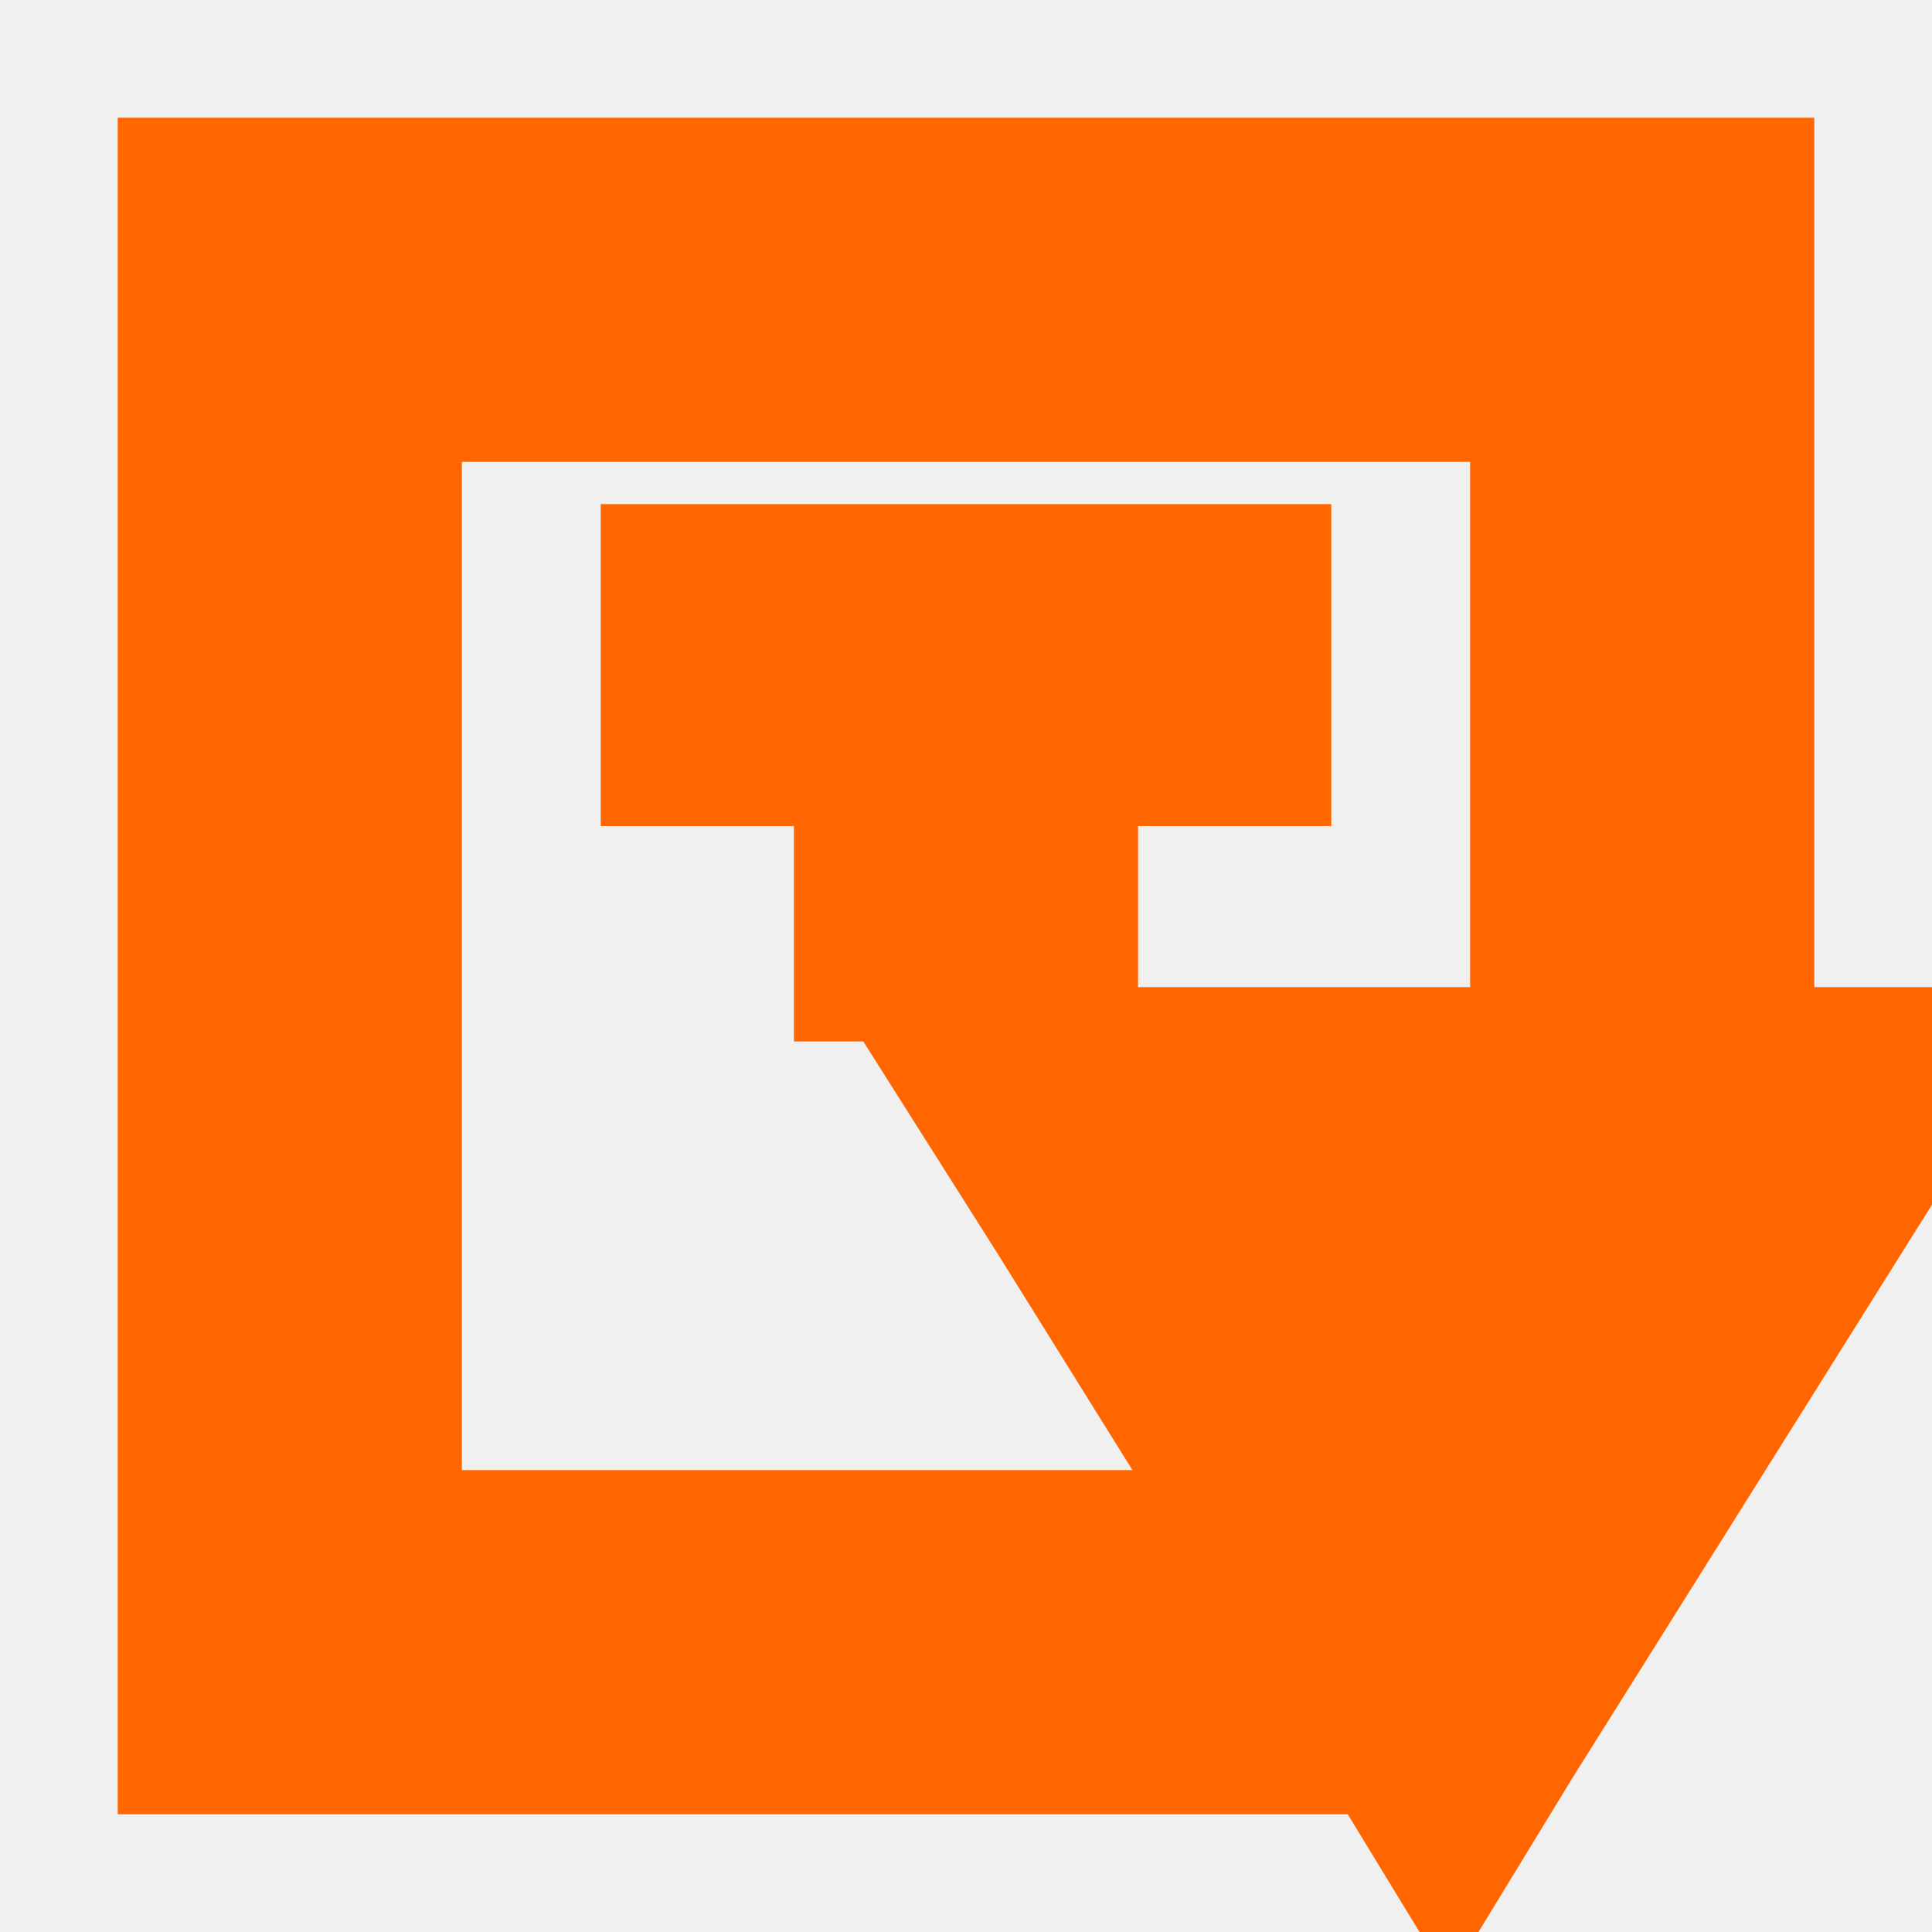
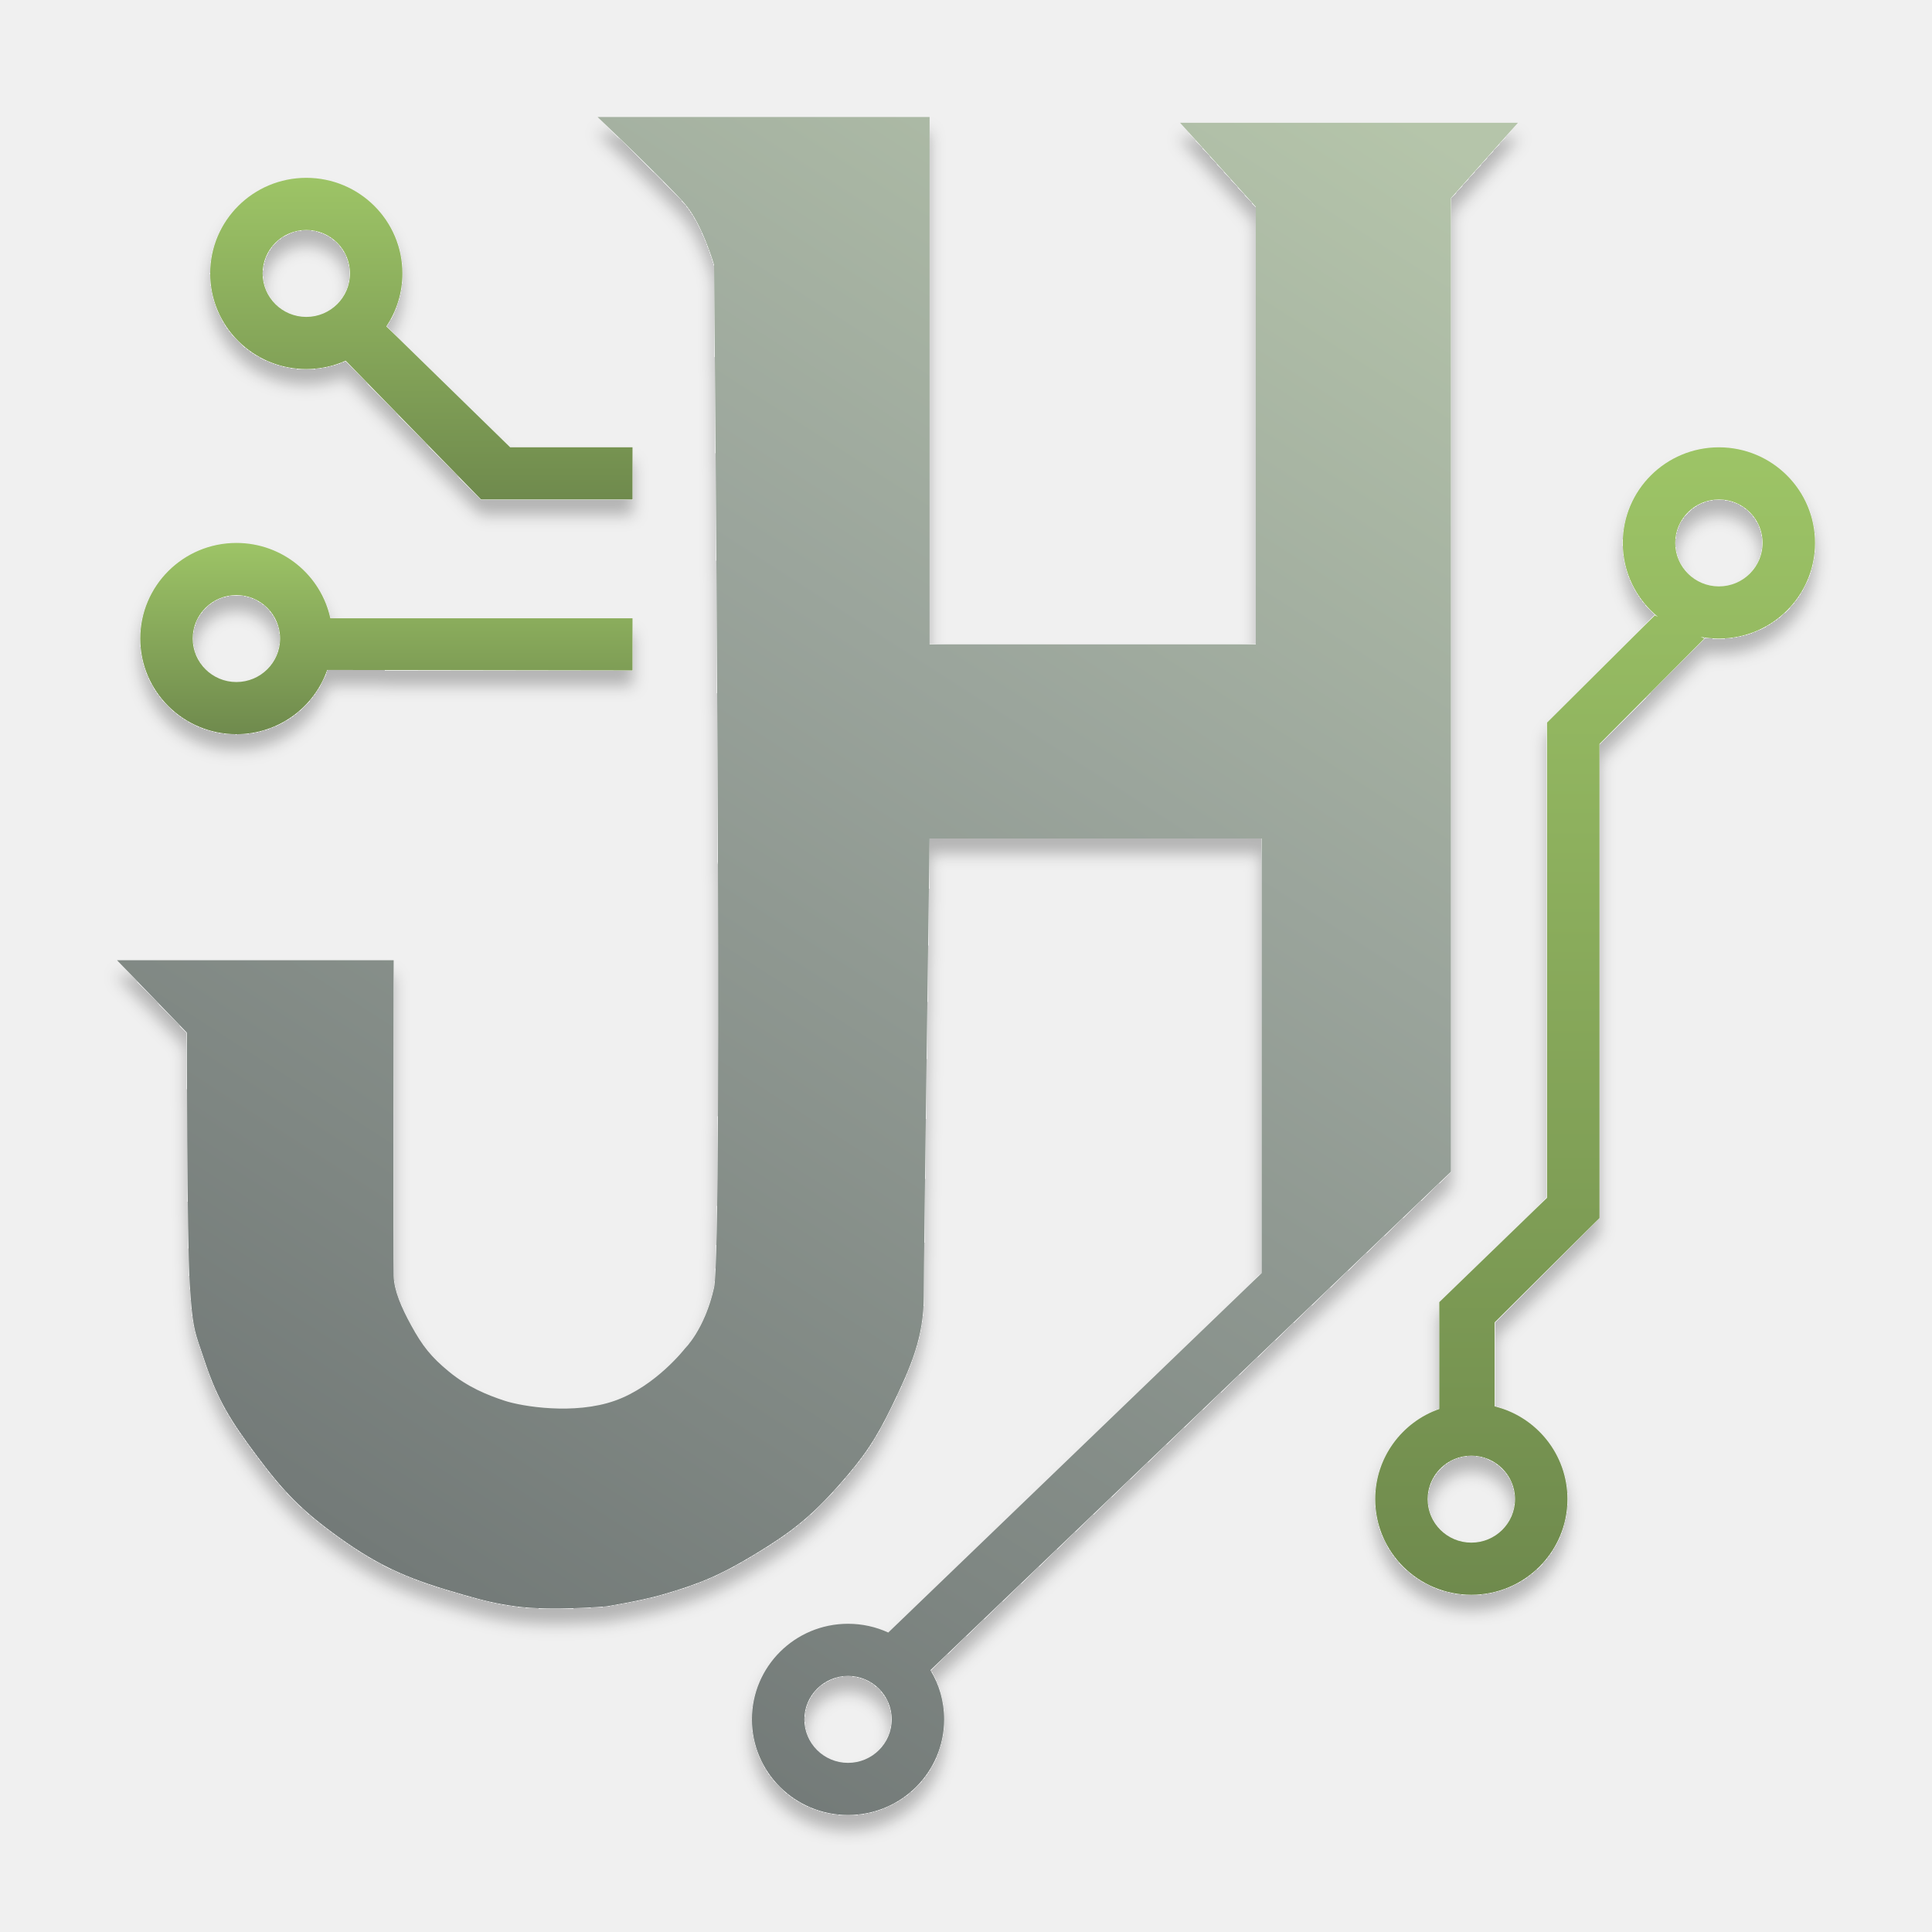
<svg xmlns="http://www.w3.org/2000/svg" width="512" height="512" viewBox="0 0 512 512" fill="none">
-   <g clip-path="url(#clip0_41_21)">
-     <path d="M256 281.6L281.6 322.048L336.128 409.6L368.384 460.8L384 486.4L399.616 460.8L460.8 363.264L512 281.6H256ZM102.4 409.6V102.4H409.6V256H460.8V51.2H51.2V460.8H338.176L307.2 409.6H102.4ZM281.6 256V198.912H332.8V153.6H179.2V198.912H230.4V256H281.6Z" fill="#FF6600" stroke="#FF6600" stroke-width="40" />
+   <g filter="url(#filter0_d_1_79)">
+     <path fill-rule="evenodd" clip-rule="evenodd" d="M91.618 95.587C88.43 97.014 84.894 97.809 81.171 97.809C67.104 97.809 55.7 86.463 55.7 72.468C55.7 58.472 67.104 47.126 81.171 47.126C95.239 47.126 106.643 58.472 106.643 72.468C106.643 77.657 105.075 82.482 102.385 86.499L135.202 118.543H167.621V132.365H127.484L91.618 95.587ZM81.171 60.949C74.777 60.949 69.594 66.106 69.594 72.468C69.594 78.829 74.777 83.986 81.171 83.986C87.566 83.986 92.75 78.829 92.75 72.468C92.75 66.106 87.566 60.949 81.171 60.949Z" fill="url(#paint0_linear_1_79)" />
+     <path fill-rule="evenodd" clip-rule="evenodd" d="M86.714 177.544C83.254 187.454 73.785 194.567 62.647 194.567C48.579 194.567 37.175 183.221 37.175 169.225C37.175 155.23 48.579 143.884 62.647 143.884C74.86 143.884 85.066 152.436 87.544 163.85H167.621V177.672L86.714 177.544ZM62.647 157.706C56.252 157.706 51.069 162.864 51.069 169.225C51.069 175.587 56.252 180.744 62.647 180.744C69.041 180.744 74.225 175.587 74.225 169.225C74.225 162.864 69.041 157.706 62.647 157.706Z" fill="url(#paint1_linear_1_79)" />
+     <path fill-rule="evenodd" clip-rule="evenodd" d="M439.349 163.457C433.675 158.809 430.057 151.767 430.057 143.884C430.057 129.888 441.461 118.543 455.528 118.543C469.596 118.543 481 129.888 481 143.884C481 157.88 469.596 169.225 455.528 169.225C453.876 169.225 452.261 169.069 450.696 168.77L451.669 169.225L423.882 197.153V322.809L396.094 350.454V372.705C407.178 375.451 415.391 385.42 415.391 397.297C415.391 411.293 403.987 422.638 389.919 422.638C375.852 422.638 364.448 411.293 364.448 397.297C364.448 386.263 371.536 376.876 381.429 373.398V345.078L409.988 317.433V191.495L438.547 163.082L439.349 163.457ZM455.528 132.365C449.134 132.365 443.95 137.522 443.95 143.884C443.95 150.246 449.134 155.403 455.528 155.403C461.923 155.403 467.106 150.246 467.106 143.884C467.106 137.522 461.923 132.365 455.528 132.365ZM378.341 397.297C378.341 390.935 383.525 385.778 389.919 385.778C396.314 385.778 401.497 390.935 401.497 397.297C401.497 403.659 396.314 408.816 389.919 408.816C383.525 408.816 378.341 403.659 378.341 397.297Z" fill="url(#paint2_linear_1_79)" />
+   </g>
+   <g filter="url(#filter1_d_1_79)">
+     <path fill-rule="evenodd" clip-rule="evenodd" d="M402.269 32.536H312.732L332.801 54.806V170.761H246.352V31H158.358C158.358 31 176.883 48.662 181.515 54.038C186.146 59.413 189.233 70.164 189.233 70.164C189.233 70.164 191.692 330.188 189.233 341.239C186.775 352.29 181.515 357.365 181.515 357.365C181.515 357.365 173.796 367.348 162.99 371.188C152.184 375.027 138.29 372.724 133.659 371.188C129.027 369.652 123.982 367.61 118.993 363.509C114.203 359.57 111.934 356.65 108.959 351.222C106.357 346.475 104.441 342.007 104.328 338.167C104.214 334.328 104.328 254.464 104.328 254.464H31L49.525 273.662C49.525 273.662 49.515 328.184 50.297 340.471C50.972 351.085 51.501 352.632 53.239 357.719C53.513 358.521 53.817 359.41 54.156 360.437C57.695 371.146 61.295 376.727 68.05 385.778C75.165 395.313 79.991 400.319 89.662 407.28C101.244 415.616 109.111 418.719 122.852 422.638C128.195 424.162 131.24 424.954 136.746 425.71C146.003 426.982 160.674 425.71 160.674 425.71C160.674 425.71 169.716 424.251 175.34 422.638C185.456 419.737 191.045 417.332 200.039 411.887C209.733 406.019 214.917 401.923 222.424 393.457C228.894 386.16 232.062 381.486 236.317 372.724C241.506 362.042 244.808 354.294 244.808 343.543C244.808 332.792 246.352 222.212 246.352 222.212H334.345V337.399L235.401 432.637C232.158 431.148 228.546 430.317 224.739 430.317C210.672 430.317 199.268 441.663 199.268 455.659C199.268 469.654 210.672 481 224.739 481C238.807 481 250.211 469.654 250.211 455.659C250.211 450.884 248.883 446.417 246.575 442.604L384.516 310.522V52.502L402.269 32.536ZM213.161 455.659C213.161 449.297 218.345 444.14 224.739 444.14C231.134 444.14 236.317 449.297 236.317 455.659C236.317 462.02 231.134 467.177 224.739 467.177C218.345 467.177 213.161 462.02 213.161 455.659Z" fill="url(#paint3_linear_1_79)" />
  </g>
  <defs>
-     <clipPath id="clip0_41_21">
-       <rect width="512" height="512" fill="white" />
-     </clipPath>
+     <filter id="filter0_d_1_79" x="33.175" y="47.126" width="451.825" height="383.512" filterUnits="userSpaceOnUse" color-interpolation-filters="sRGB">
+       <feFlood flood-opacity="0" result="BackgroundImageFix" />
+       <feColorMatrix in="SourceAlpha" type="matrix" values="0 0 0 0 0 0 0 0 0 0 0 0 0 0 0 0 0 0 127 0" result="hardAlpha" />
+       <feOffset dy="4" />
+       <feGaussianBlur stdDeviation="2" />
+       <feComposite in2="hardAlpha" operator="out" />
+       <feColorMatrix type="matrix" values="0 0 0 0 0 0 0 0 0 0 0 0 0 0 0 0 0 0 0.25 0" />
+       <feBlend mode="normal" in2="BackgroundImageFix" result="effect1_dropShadow_1_79" />
+       <feBlend mode="normal" in="SourceGraphic" in2="effect1_dropShadow_1_79" result="shape" />
+     </filter>
+     <filter id="filter1_d_1_79" x="27" y="31" width="379.269" height="458" filterUnits="userSpaceOnUse" color-interpolation-filters="sRGB">
+       <feFlood flood-opacity="0" result="BackgroundImageFix" />
+       <feColorMatrix in="SourceAlpha" type="matrix" values="0 0 0 0 0 0 0 0 0 0 0 0 0 0 0 0 0 0 127 0" result="hardAlpha" />
+       <feOffset dy="4" />
+       <feGaussianBlur stdDeviation="2" />
+       <feComposite in2="hardAlpha" operator="out" />
+       <feColorMatrix type="matrix" values="0 0 0 0 0 0 0 0 0 0 0 0 0 0 0 0 0 0 0.25 0" />
+       <feBlend mode="normal" in2="BackgroundImageFix" result="effect1_dropShadow_1_79" />
+       <feBlend mode="normal" in="SourceGraphic" in2="effect1_dropShadow_1_79" result="shape" />
+     </filter>
+     <linearGradient id="paint0_linear_1_79" x1="111.66" y1="47.126" x2="111.66" y2="132.365" gradientUnits="userSpaceOnUse">
+       <stop stop-color="#9DC466" />
+       <stop offset="1" stop-color="#6F8A4D" />
+     </linearGradient>
+     <linearGradient id="paint1_linear_1_79" x1="102.398" y1="143.884" x2="102.398" y2="194.567" gradientUnits="userSpaceOnUse">
+       <stop stop-color="#9DC466" />
+       <stop offset="1" stop-color="#6F8A4D" />
+     </linearGradient>
+     <linearGradient id="paint2_linear_1_79" x1="422.724" y1="118.543" x2="422.724" y2="422.638" gradientUnits="userSpaceOnUse">
+       <stop stop-color="#9DC466" />
+       <stop offset="1" stop-color="#6F8A4D" />
+     </linearGradient>
+     <linearGradient id="paint3_linear_1_79" x1="385.288" y1="38.679" x2="131.647" y2="433.807" gradientUnits="userSpaceOnUse">
+       <stop stop-color="#B5C5AA" />
+       <stop offset="0.4" stop-color="#9BA59C" />
+       <stop offset="1" stop-color="#737A78" />
+     </linearGradient>
  </defs>
</svg>
